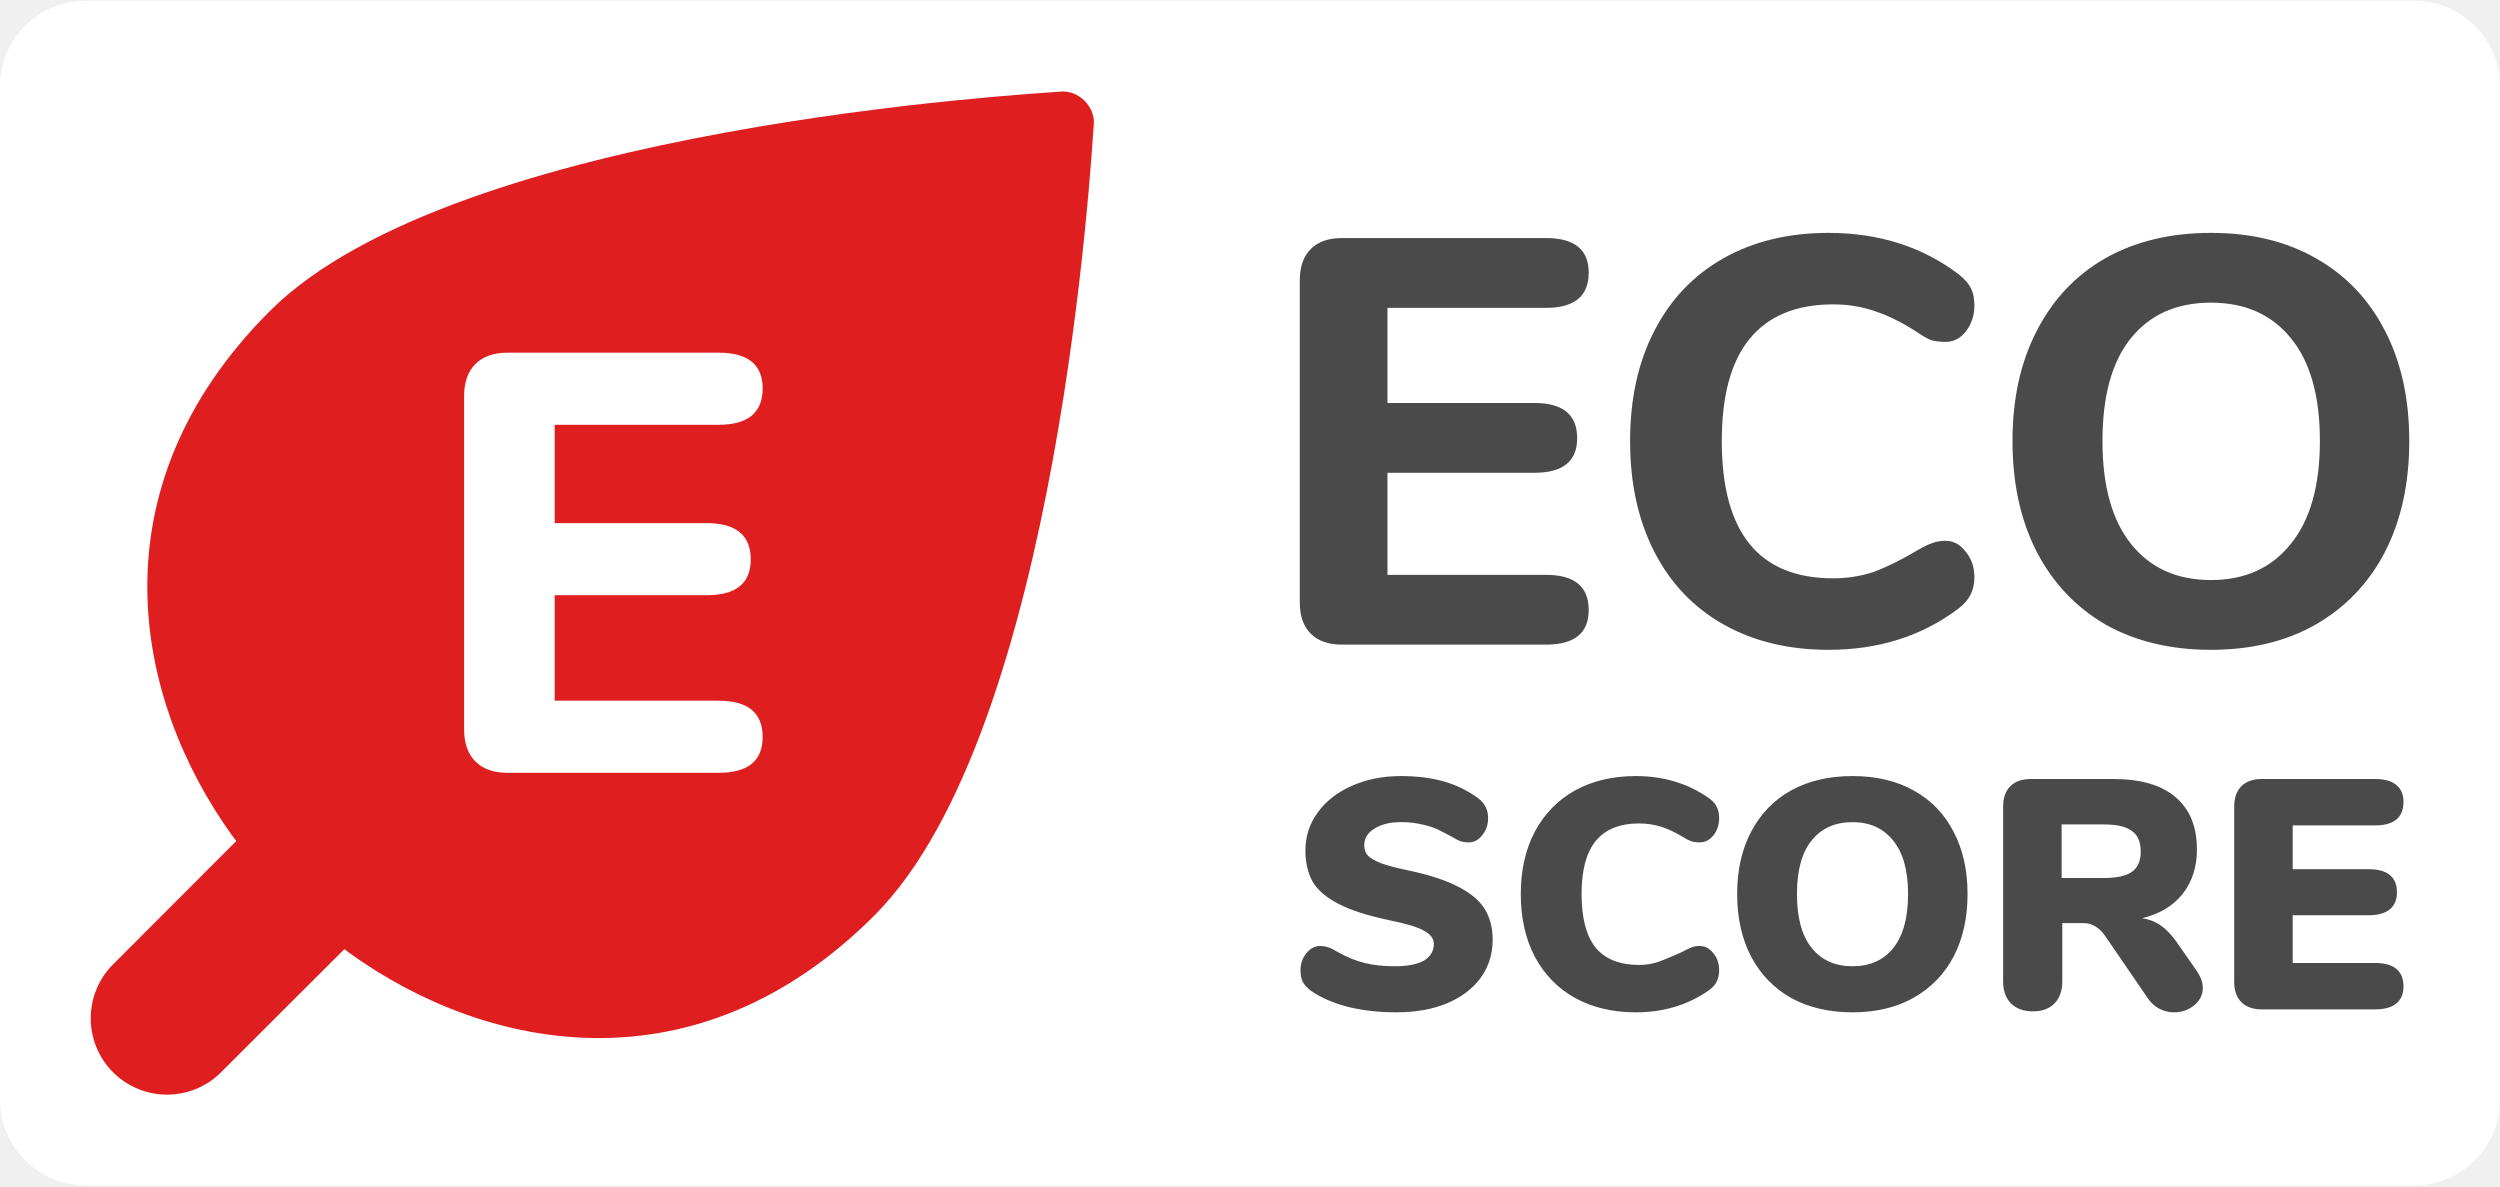
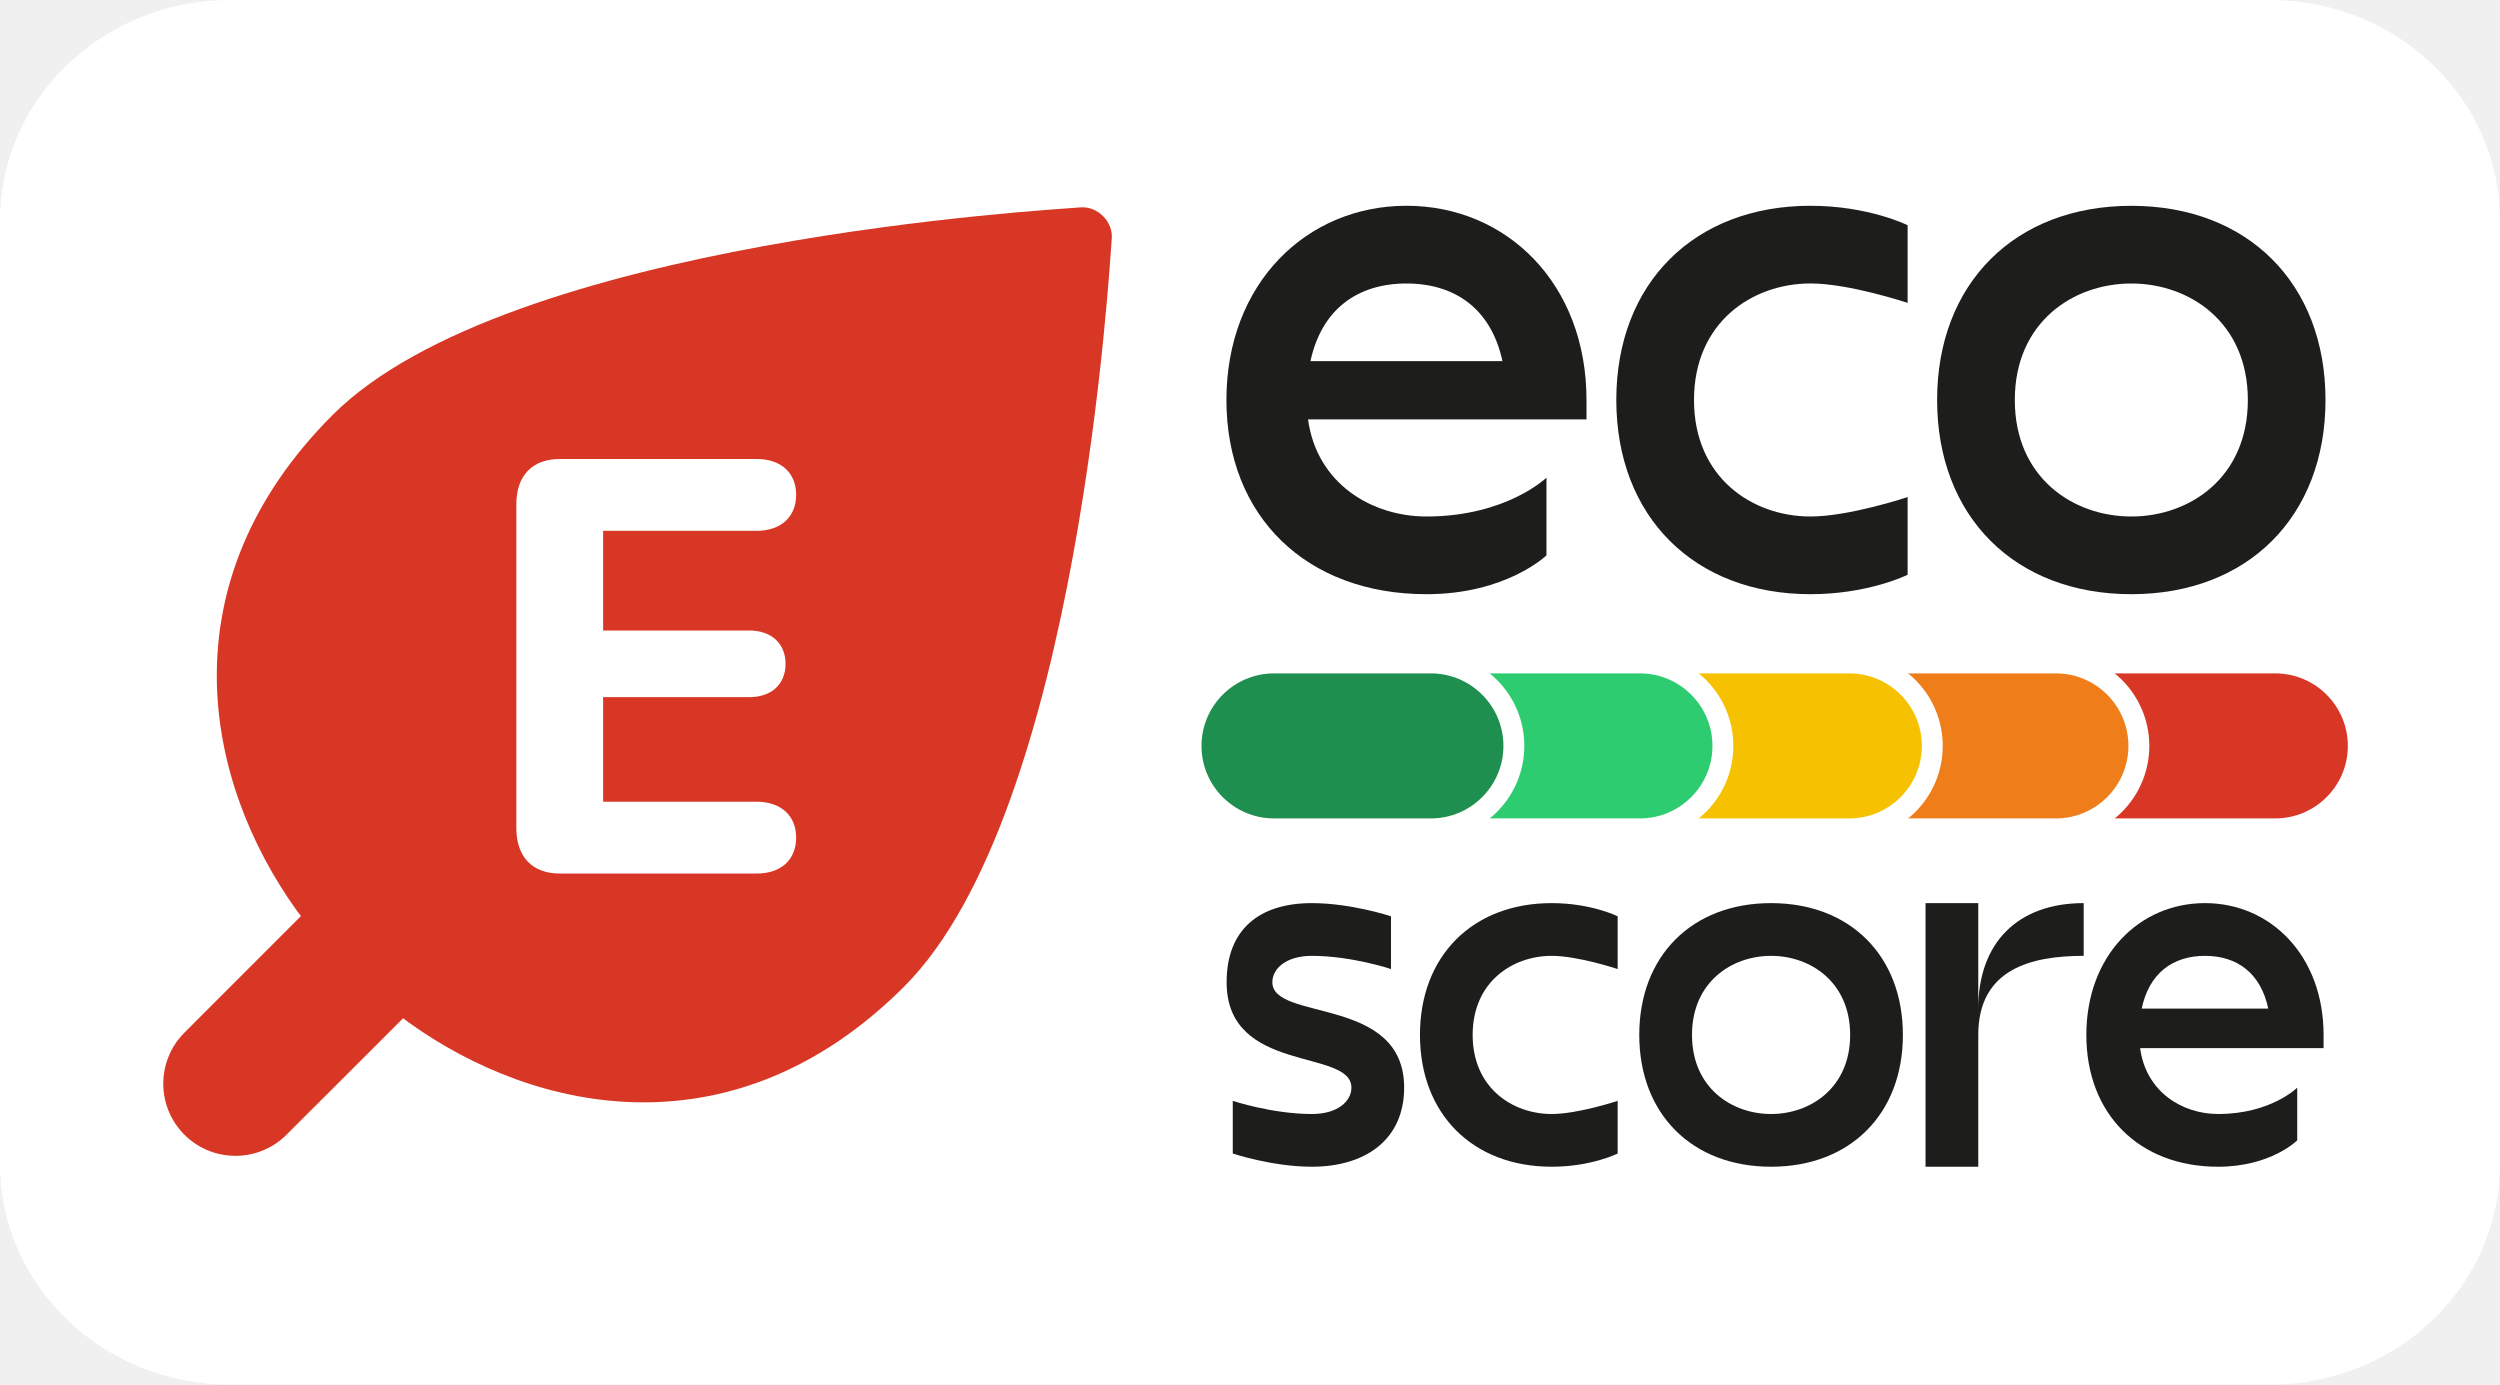
- <svg xmlns="http://www.w3.org/2000/svg" width="274" height="130" viewBox="0 0 1377.625 652.782" fill="none" version="1.1" id="svg116">
-   <rect style="fill:#ffffff;stroke-width:0.973" id="rect3193" width="1377.625" height="652.782" x="0" y="0" ry="47.219" />
-   <g clip-path="url(#clip0)" id="g106" transform="translate(-104.9951,-48.29164)">
-     <g clip-path="url(#clip1)" id="g102">
-       <path d="m 689.547,98.344 c 9.874,-0.833 19.022,8.316 18.189,18.19 -1.213,14.061 -18.724,333.622 -120.986,435.883 -98.014,98.014 -213.504,75.007 -288.915,20.795 -0.908,-0.653 -1.933,-1.439 -3.058,-2.343 l -67.981,67.886 c -16.426,16.425 -43.057,16.425 -59.482,0 -16.425,-16.426 -16.425,-43.057 0,-59.482 l 67.898,-67.97 c -0.908,-1.13 -1.699,-2.158 -2.355,-3.069 C 178.645,432.823 155.638,317.333 253.652,219.319 355.913,117.057 675.474,99.546 689.547,98.344 Z" fill="#df1f1f" id="path98" />
-       <path d="m 384.707,473.727 c -7.662,0 -13.573,-2.08 -17.732,-6.239 -4.16,-4.16 -6.239,-10.071 -6.239,-17.733 V 266.191 c 0,-7.662 2.079,-13.573 6.239,-17.733 4.159,-4.159 10.07,-6.239 17.732,-6.239 h 116.247 c 16.2,0 24.3,6.568 24.3,19.703 0,13.354 -8.1,20.031 -24.3,20.031 h -90.305 v 54.183 h 83.737 c 16.2,0 24.3,6.677 24.3,20.031 0,13.135 -8.1,19.703 -24.3,19.703 h -83.737 v 58.123 h 90.305 c 16.2,0 24.3,6.677 24.3,20.031 0,13.135 -8.1,19.703 -24.3,19.703 z" fill="#ffffff" id="path100" />
-     </g>
-     <path d="m 844.443,403.098 c -7.415,0 -13.135,-2.012 -17.16,-6.038 -4.025,-4.025 -6.038,-9.745 -6.038,-17.16 V 202.257 c 0,-7.415 2.013,-13.135 6.038,-17.16 4.025,-4.026 9.745,-6.038 17.16,-6.038 H 956.94 c 15.677,0 23.516,6.355 23.516,19.067 0,12.923 -7.839,19.385 -23.516,19.385 h -87.391 v 52.435 h 81.035 c 15.678,0 23.516,6.461 23.516,19.385 0,12.711 -7.838,19.067 -23.516,19.067 h -81.035 v 56.248 h 87.391 c 15.677,0 23.516,6.462 23.516,19.385 0,12.712 -7.839,19.067 -23.516,19.067 z m 268.137,2.86 c -22.03,0 -41.31,-4.66 -57.83,-13.982 -16.53,-9.322 -29.24,-22.669 -38.14,-40.041 -8.9,-17.373 -13.35,-37.711 -13.35,-61.015 0,-23.305 4.45,-43.537 13.35,-60.698 8.9,-17.372 21.61,-30.719 38.14,-40.041 16.52,-9.322 35.8,-13.982 57.83,-13.982 27.76,0 51.7,7.626 71.82,22.88 3.18,2.542 5.41,5.085 6.68,7.627 1.27,2.542 1.9,5.72 1.9,9.534 0,5.508 -1.59,10.275 -4.76,14.3 -2.97,3.814 -6.68,5.72 -11.13,5.72 -2.96,0 -5.61,-0.318 -7.94,-0.953 -2.12,-0.848 -4.56,-2.225 -7.31,-4.131 -8.47,-5.509 -16.31,-9.428 -23.52,-11.758 -7.2,-2.543 -14.93,-3.814 -23.19,-3.814 -20.34,0 -35.7,6.356 -46.08,19.067 -10.17,12.5 -15.26,31.249 -15.26,56.249 0,50.422 20.45,75.633 61.34,75.633 7.83,0 15.25,-1.165 22.24,-3.496 6.99,-2.542 15.15,-6.567 24.47,-12.076 3.18,-1.906 5.83,-3.178 7.95,-3.813 2.11,-0.848 4.55,-1.271 7.3,-1.271 4.45,0 8.16,2.012 11.13,6.038 3.17,3.813 4.76,8.474 4.76,13.982 0,3.814 -0.74,7.098 -2.22,9.852 -1.27,2.542 -3.39,4.978 -6.36,7.309 -20.12,15.254 -44.06,22.88 -71.82,22.88 z m 210.72,0 c -22.24,0 -41.63,-4.66 -58.15,-13.982 -16.31,-9.534 -28.92,-22.881 -37.82,-40.041 -8.9,-17.373 -13.35,-37.711 -13.35,-61.015 0,-23.305 4.45,-43.537 13.35,-60.698 8.9,-17.372 21.51,-30.719 37.82,-40.041 16.52,-9.322 35.91,-13.982 58.15,-13.982 22.25,0 41.53,4.66 57.84,13.982 16.53,9.322 29.24,22.669 38.14,40.041 8.89,17.161 13.34,37.393 13.34,60.698 0,23.304 -4.45,43.642 -13.34,61.015 -8.9,17.16 -21.61,30.507 -38.14,40.041 -16.31,9.322 -35.59,13.982 -57.84,13.982 z m 0,-38.452 c 18.65,0 33.27,-6.567 43.86,-19.703 10.8,-13.135 16.21,-32.096 16.21,-56.883 0,-24.788 -5.3,-43.643 -15.89,-56.566 -10.6,-13.136 -25.32,-19.703 -44.18,-19.703 -18.85,0 -33.58,6.567 -44.17,19.703 -10.38,12.923 -15.57,31.778 -15.57,56.566 0,24.787 5.3,43.748 15.89,56.883 10.59,13.136 25.21,19.703 43.85,19.703 z M 874.404,605.719 c -9.604,0 -18.548,-1.02 -26.832,-3.061 -8.163,-2.161 -14.886,-5.102 -20.168,-8.824 -2.041,-1.561 -3.542,-3.182 -4.502,-4.862 -0.841,-1.681 -1.261,-3.842 -1.261,-6.483 0,-3.602 1.08,-6.723 3.241,-9.364 2.161,-2.641 4.682,-3.962 7.564,-3.962 1.56,0 3.061,0.24 4.502,0.72 1.44,0.481 3.241,1.381 5.402,2.702 4.922,2.761 9.784,4.742 14.586,5.942 4.923,1.201 10.445,1.801 16.568,1.801 7.083,0 12.425,-1.021 16.027,-3.061 3.721,-2.161 5.582,-5.283 5.582,-9.365 0,-2.761 -1.74,-5.102 -5.222,-7.023 -3.361,-2.041 -9.844,-4.021 -19.449,-5.942 -11.885,-2.521 -21.189,-5.523 -27.912,-9.004 -6.723,-3.482 -11.465,-7.564 -14.226,-12.246 -2.641,-4.802 -3.962,-10.564 -3.962,-17.287 0,-7.684 2.281,-14.647 6.843,-20.889 4.562,-6.243 10.805,-11.105 18.728,-14.587 8.044,-3.601 17.048,-5.402 27.012,-5.402 8.764,0 16.568,0.96 23.411,2.881 6.843,1.921 13.085,4.922 18.728,9.004 2.161,1.561 3.661,3.241 4.502,5.042 0.96,1.681 1.44,3.782 1.44,6.303 0,3.602 -1.08,6.723 -3.241,9.364 -2.041,2.641 -4.502,3.962 -7.383,3.962 -1.561,0 -3.002,-0.18 -4.322,-0.54 -1.321,-0.481 -3.182,-1.441 -5.583,-2.882 -0.6,-0.36 -2.341,-1.26 -5.222,-2.701 -2.761,-1.56 -6.063,-2.761 -9.904,-3.601 -3.722,-0.961 -7.804,-1.441 -12.246,-1.441 -6.122,0 -11.044,1.201 -14.766,3.602 -3.722,2.281 -5.583,5.342 -5.583,9.184 0,2.281 0.661,4.141 1.981,5.582 1.321,1.441 3.782,2.881 7.384,4.322 3.601,1.321 8.943,2.701 16.027,4.142 11.525,2.521 20.589,5.582 27.192,9.184 6.602,3.481 11.285,7.563 14.046,12.245 2.761,4.682 4.142,10.205 4.142,16.568 0,7.923 -2.221,14.946 -6.663,21.069 -4.442,6.002 -10.685,10.684 -18.729,14.046 -7.923,3.241 -17.167,4.862 -27.732,4.862 z m 132.006,0 c -12.722,0 -23.887,-2.641 -33.491,-7.923 -9.484,-5.283 -16.868,-12.846 -22.15,-22.69 -5.162,-9.845 -7.743,-21.37 -7.743,-34.576 0,-13.085 2.581,-24.55 7.743,-34.395 5.282,-9.844 12.666,-17.407 22.15,-22.69 9.604,-5.282 20.769,-7.923 33.491,-7.923 15.25,0 28.64,4.022 40.16,12.065 2.04,1.441 3.48,3.001 4.32,4.682 0.96,1.681 1.44,3.842 1.44,6.483 0,3.722 -1.08,6.903 -3.24,9.544 -2.04,2.521 -4.56,3.782 -7.56,3.782 -1.8,0 -3.42,-0.24 -4.86,-0.72 -1.44,-0.601 -3.12,-1.501 -5.05,-2.702 -4.2,-2.521 -8.16,-4.322 -11.88,-5.402 -3.72,-1.08 -7.56,-1.621 -11.53,-1.621 -10.68,0 -18.664,3.242 -23.946,9.725 -5.163,6.362 -7.744,16.087 -7.744,29.172 0,13.206 2.581,23.051 7.744,29.533 5.282,6.363 13.266,9.545 23.946,9.545 3.61,0 7.09,-0.541 10.45,-1.621 3.36,-1.201 7.68,-3.001 12.96,-5.402 2.53,-1.321 4.39,-2.221 5.59,-2.702 1.2,-0.48 2.64,-0.72 4.32,-0.72 3,0 5.52,1.321 7.56,3.962 2.16,2.521 3.24,5.642 3.24,9.364 0,2.521 -0.48,4.682 -1.44,6.483 -0.84,1.68 -2.28,3.241 -4.32,4.682 -11.52,8.043 -24.91,12.065 -40.16,12.065 z m 119.42,0 c -12.97,0 -24.25,-2.641 -33.86,-7.923 -9.48,-5.403 -16.81,-12.966 -21.97,-22.69 -5.16,-9.845 -7.74,-21.37 -7.74,-34.576 0,-13.205 2.58,-24.67 7.74,-34.395 5.16,-9.844 12.49,-17.407 21.97,-22.69 9.61,-5.282 20.89,-7.923 33.86,-7.923 12.96,0 24.19,2.641 33.67,7.923 9.6,5.283 16.93,12.846 21.97,22.69 5.16,9.725 7.74,21.19 7.74,34.395 0,13.206 -2.58,24.731 -7.74,34.576 -5.16,9.724 -12.55,17.287 -22.15,22.69 -9.48,5.282 -20.65,7.923 -33.49,7.923 z m 0,-25.391 c 9.6,0 17.1,-3.362 22.51,-10.085 5.4,-6.843 8.1,-16.747 8.1,-29.713 0,-12.965 -2.76,-22.81 -8.28,-29.533 -5.41,-6.723 -12.85,-10.084 -22.33,-10.084 -9.61,0 -17.11,3.361 -22.51,10.084 -5.41,6.603 -8.11,16.448 -8.11,29.533 0,13.086 2.7,22.991 8.11,29.713 5.4,6.723 12.9,10.085 22.51,10.085 z m 189.78,2.701 c 2.16,3.242 3.24,6.303 3.24,9.184 0,3.842 -1.62,7.083 -4.86,9.724 -3.12,2.522 -6.78,3.782 -10.98,3.782 -2.89,0 -5.59,-0.66 -8.11,-1.981 -2.52,-1.32 -4.68,-3.301 -6.48,-5.942 l -23.41,-34.215 c -1.68,-2.401 -3.48,-4.142 -5.4,-5.223 -1.8,-1.2 -3.97,-1.801 -6.49,-1.801 h -11.7 v 32.235 c 0,5.042 -1.44,9.064 -4.32,12.065 -2.88,2.881 -6.85,4.322 -11.89,4.322 -5.04,0 -9.06,-1.441 -12.06,-4.322 -2.89,-3.001 -4.33,-7.023 -4.33,-12.065 v -96.343 c 0,-4.922 1.32,-8.704 3.97,-11.345 2.64,-2.641 6.42,-3.961 11.34,-3.961 h 45.2 c 15.37,0 26.89,3.361 34.58,10.084 7.8,6.603 11.7,16.207 11.7,28.813 0,9.604 -2.64,17.767 -7.92,24.49 -5.28,6.603 -12.73,11.045 -22.33,13.326 3.96,0.601 7.38,1.921 10.26,3.962 3,2.041 5.94,5.102 8.83,9.184 z m -51.5,-51.322 c 7.32,0 12.54,-1.141 15.67,-3.422 3.24,-2.281 4.86,-6.003 4.86,-11.165 0,-5.282 -1.62,-9.064 -4.86,-11.345 -3.13,-2.401 -8.35,-3.601 -15.67,-3.601 h -23.05 v 29.533 z m 87.34,72.391 c -4.92,0 -8.7,-1.32 -11.34,-3.961 -2.64,-2.642 -3.96,-6.423 -3.96,-11.345 v -96.343 c 0,-4.922 1.32,-8.704 3.96,-11.345 2.64,-2.641 6.42,-3.961 11.34,-3.961 h 62.31 c 5.16,0 9.06,1.08 11.7,3.241 2.65,2.161 3.97,5.282 3.97,9.364 0,8.644 -5.23,12.966 -15.67,12.966 h -45.38 v 24.13 h 41.78 c 10.44,0 15.67,4.262 15.67,12.786 0,4.082 -1.33,7.203 -3.97,9.364 -2.64,2.161 -6.54,3.242 -11.7,3.242 h -41.78 v 26.291 h 45.38 c 10.44,0 15.67,4.322 15.67,12.966 0,4.082 -1.32,7.203 -3.97,9.364 -2.64,2.161 -6.54,3.241 -11.7,3.241 z" fill="#4a4a4a" id="path104" />
-   </g>
-   <defs id="defs114">
-     <clipPath id="clip0">
-       <rect width="1599.53" height="752.096" fill="#ffffff" transform="translate(0.767578,0.42627)" id="rect108" x="0" y="0" />
-     </clipPath>
-     <clipPath id="clip1">
-       <rect width="572.016" height="572.016" fill="#ffffff" transform="translate(149.068,85.1694)" id="rect111" x="0" y="0" />
-     </clipPath>
-   </defs>
+ <svg xmlns="http://www.w3.org/2000/svg" width="65" height="36" viewBox="0 0 65 36" fill="none">
+   <path d="M-2.55482e-07 30.273C-1.14593e-07 33.431 2.681 36 5.975 36L59.026 36C62.32 36 65 33.431 65 30.273L65 5.727C65 2.569 62.32 1.14532e-06 59.026 1.28642e-06L5.974 3.55879e-06C2.68 3.6999e-06 -1.49124e-06 2.57 -1.35038e-06 5.727L-2.55482e-07 30.273Z" fill="white" />
+   <path d="M41.248 10.905L34.009 10.905C34.238 12.582 35.673 13.429 37.088 13.429C39.168 13.429 40.208 12.419 40.208 12.419V14.439C40.208 14.439 39.168 15.449 37.088 15.449C33.968 15.449 31.887 13.429 31.887 10.399C31.887 7.37 33.968 5.35 36.568 5.35C39.169 5.35 41.249 7.37 41.249 10.399V10.905H41.248ZM34.072 9.39H39.064C38.773 8.037 37.837 7.371 36.568 7.371C35.299 7.371 34.363 8.037 34.072 9.39Z" fill="#1D1D1B" />
+   <path d="M49.598 5.856V7.875C49.598 7.875 48.083 7.37 47.073 7.37C45.559 7.37 44.044 8.38 44.044 10.399C44.044 12.419 45.559 13.429 47.073 13.429C48.083 13.429 49.598 12.924 49.598 12.924V14.944C49.598 14.944 48.588 15.449 47.073 15.449C44.044 15.449 42.024 13.429 42.024 10.399C42.024 7.37 44.044 5.35 47.073 5.35C48.588 5.351 49.598 5.856 49.598 5.856Z" fill="#1D1D1B" />
+   <path d="M60.463 10.4C60.463 13.429 58.444 15.449 55.414 15.449C52.385 15.449 50.365 13.43 50.365 10.4C50.365 7.371 52.385 5.351 55.414 5.351C58.444 5.351 60.463 7.371 60.463 10.4ZM52.385 10.4C52.385 12.419 53.9 13.429 55.414 13.429C56.929 13.429 58.444 12.419 58.444 10.4C58.444 8.38 56.928 7.371 55.414 7.371C53.9 7.371 52.385 8.38 52.385 10.4Z" fill="#1D1D1B" />
+   <path d="M34.109 30.335C33.081 30.335 32.052 29.992 32.052 29.992V28.622C32.052 28.622 33.081 28.964 34.109 28.964C34.794 28.964 35.137 28.622 35.137 28.279C35.137 27.251 31.892 27.936 31.892 25.538C31.892 24.167 32.738 23.481 34.109 23.481C35.138 23.481 36.166 23.824 36.166 23.824V25.195C36.166 25.195 35.138 24.852 34.109 24.852C33.424 24.852 33.081 25.195 33.081 25.537C33.081 26.565 36.508 25.88 36.508 28.279C36.507 29.65 35.479 30.335 34.109 30.335Z" fill="#1D1D1B" />
+   <path d="M42.059 23.824V25.195C42.059 25.195 41.031 24.852 40.345 24.852C39.317 24.852 38.289 25.537 38.289 26.908C38.289 28.279 39.317 28.964 40.345 28.964C41.031 28.964 42.059 28.622 42.059 28.622V29.992C42.059 29.992 41.374 30.335 40.345 30.335C38.289 30.335 36.919 28.964 36.919 26.908C36.919 24.852 38.289 23.481 40.345 23.481C41.374 23.481 42.059 23.824 42.059 23.824Z" fill="#1D1D1B" />
+   <path d="M49.475 26.908C49.475 28.964 48.104 30.335 46.048 30.335C43.992 30.335 42.621 28.964 42.621 26.908C42.621 24.852 43.992 23.481 46.048 23.481C48.104 23.481 49.475 24.852 49.475 26.908ZM43.992 26.908C43.992 28.279 45.02 28.964 46.048 28.964C47.076 28.964 48.104 28.279 48.104 26.908C48.104 25.538 47.076 24.852 46.048 24.852C45.02 24.852 43.992 25.538 43.992 26.908Z" fill="#1D1D1B" />
+   <path d="M54.176 23.481V24.852C52.806 24.852 51.435 25.195 51.435 26.908V30.335H50.064V23.481H51.435V26.223C51.435 24.509 52.463 23.481 54.176 23.481Z" fill="#1D1D1B" />
+   <path d="M60.413 27.251H55.643C55.794 28.389 56.74 28.964 57.672 28.964C59.042 28.964 59.728 28.279 59.728 28.279V29.65C59.728 29.65 59.043 30.335 57.672 30.335C55.615 30.335 54.245 28.964 54.245 26.908C54.245 24.852 55.615 23.481 57.329 23.481C59.042 23.481 60.413 24.852 60.413 26.908V27.251H60.413ZM55.684 26.223H58.974C58.782 25.304 58.165 24.852 57.329 24.852C56.493 24.852 55.877 25.304 55.684 26.223Z" fill="#1D1D1B" />
+   <path d="M61.315 19.394C61.315 18.202 60.349 17.236 59.158 17.236H52.939C51.748 17.236 50.782 18.202 50.782 19.394C50.782 20.585 51.748 21.551 52.939 21.551H59.158C60.35 21.551 61.315 20.585 61.315 19.394Z" fill="#D93726" />
+   <path d="M61.587 19.394C61.587 20.733 60.498 21.823 59.158 21.823H52.94C51.601 21.823 50.511 20.733 50.511 19.394C50.511 18.054 51.601 16.965 52.94 16.965H59.158C60.498 16.965 61.587 18.054 61.587 19.394ZM59.158 21.279C60.198 21.279 61.044 20.433 61.044 19.394C61.044 18.354 60.198 17.508 59.158 17.508H52.94C51.9 17.508 51.054 18.354 51.054 19.394C51.054 20.433 51.9 21.279 52.94 21.279H59.158Z" fill="white" />
+   <path d="M55.611 19.394C55.611 18.202 54.645 17.236 53.453 17.236H47.484C46.293 17.236 45.327 18.202 45.327 19.394C45.327 20.585 46.293 21.551 47.484 21.551H53.453C54.645 21.551 55.611 20.585 55.611 19.394Z" fill="#EF7E1A" />
+   <path d="M55.882 19.394C55.882 20.733 54.793 21.823 53.453 21.823H47.496C46.157 21.823 45.067 20.733 45.067 19.394C45.067 18.054 46.157 16.965 47.496 16.965H53.453C54.793 16.965 55.882 18.054 55.882 19.394ZM53.453 21.279C54.493 21.279 55.339 20.433 55.339 19.394C55.339 18.354 54.493 17.508 53.453 17.508H47.496C46.456 17.508 45.61 18.354 45.61 19.394C45.61 20.434 46.456 21.279 47.496 21.279H53.453Z" fill="white" />
+   <path d="M50.24 19.394C50.24 18.202 49.274 17.236 48.082 17.236H42.053C40.861 17.236 39.895 18.202 39.895 19.394C39.895 20.585 40.861 21.551 42.053 21.551H48.082C49.274 21.551 50.24 20.585 50.24 19.394Z" fill="#F5C100" />
+   <path d="M50.511 19.394C50.511 20.733 49.422 21.823 48.082 21.823H42.053C40.713 21.823 39.624 20.733 39.624 19.394C39.624 18.054 40.713 16.965 42.053 16.965H48.082C49.422 16.965 50.511 18.054 50.511 19.394ZM48.082 21.279C49.122 21.279 49.968 20.433 49.968 19.394C49.968 18.354 49.122 17.508 48.082 17.508H42.053C41.013 17.508 40.167 18.354 40.167 19.394C40.167 20.434 41.013 21.279 42.053 21.279H48.082Z" fill="white" />
+   <path d="M44.796 19.394C44.796 18.202 43.83 17.236 42.638 17.236H36.609C35.417 17.236 34.451 18.202 34.451 19.394C34.451 20.585 35.417 21.551 36.609 21.551H42.638C43.83 21.551 44.796 20.585 44.796 19.394Z" fill="#2ECC71" />
+   <path d="M45.067 19.394C45.067 20.733 43.977 21.823 42.638 21.823H36.609C35.269 21.823 34.18 20.733 34.18 19.394C34.18 18.054 35.269 16.965 36.609 16.965H42.638C43.977 16.965 45.067 18.054 45.067 19.394ZM42.638 21.279C43.678 21.279 44.524 20.433 44.524 19.394C44.524 18.354 43.678 17.508 42.638 17.508H36.609C35.569 17.508 34.723 18.354 34.723 19.394C34.723 20.434 35.569 21.279 36.609 21.279H42.638Z" fill="white" />
+   <path d="M39.361 19.394C39.361 18.202 38.394 17.236 37.203 17.236H33.125C31.934 17.236 30.967 18.202 30.967 19.394C30.967 20.585 31.934 21.551 33.125 21.551H37.203C38.394 21.551 39.361 20.585 39.361 19.394Z" fill="#1E8F4E" />
+   <path d="M39.632 19.394C39.632 20.733 38.542 21.823 37.203 21.823H33.125C31.786 21.823 30.696 20.733 30.696 19.394C30.696 18.054 31.786 16.965 33.125 16.965H37.203C38.542 16.965 39.632 18.054 39.632 19.394ZM37.203 21.279C38.243 21.279 39.089 20.433 39.089 19.394C39.089 18.354 38.242 17.508 37.203 17.508H33.125C32.085 17.508 31.239 18.354 31.239 19.394C31.239 20.434 32.085 21.279 33.125 21.279H37.203Z" fill="white" />
+   <path d="M28.094 5.392C28.535 5.356 28.943 5.763 28.906 6.204C28.851 6.831 28.07 21.088 23.508 25.651C19.135 30.023 13.983 28.997 10.618 26.578C10.577 26.549 10.531 26.514 10.482 26.474L7.449 29.503C6.716 30.235 5.528 30.235 4.795 29.503C4.062 28.77 4.062 27.582 4.795 26.849L7.825 23.817C7.784 23.766 7.749 23.72 7.72 23.68C5.301 20.315 4.275 15.163 8.647 10.79C13.209 6.227 27.466 5.446 28.094 5.392Z" fill="#D93726" />
+   <path d="M19.677 22.712C20.297 22.712 20.7 22.361 20.7 21.778C20.7 21.196 20.289 20.845 19.677 20.845H15.681V18.126H19.483C20.05 18.126 20.424 17.797 20.424 17.259C20.424 16.721 20.043 16.393 19.483 16.393H15.681V13.801H19.677C20.289 13.801 20.7 13.45 20.7 12.867C20.7 12.285 20.297 11.934 19.677 11.934H14.553C13.843 11.934 13.425 12.367 13.425 13.106V21.532C13.425 22.279 13.843 22.712 14.553 22.712H19.677Z" fill="white" />
</svg>
